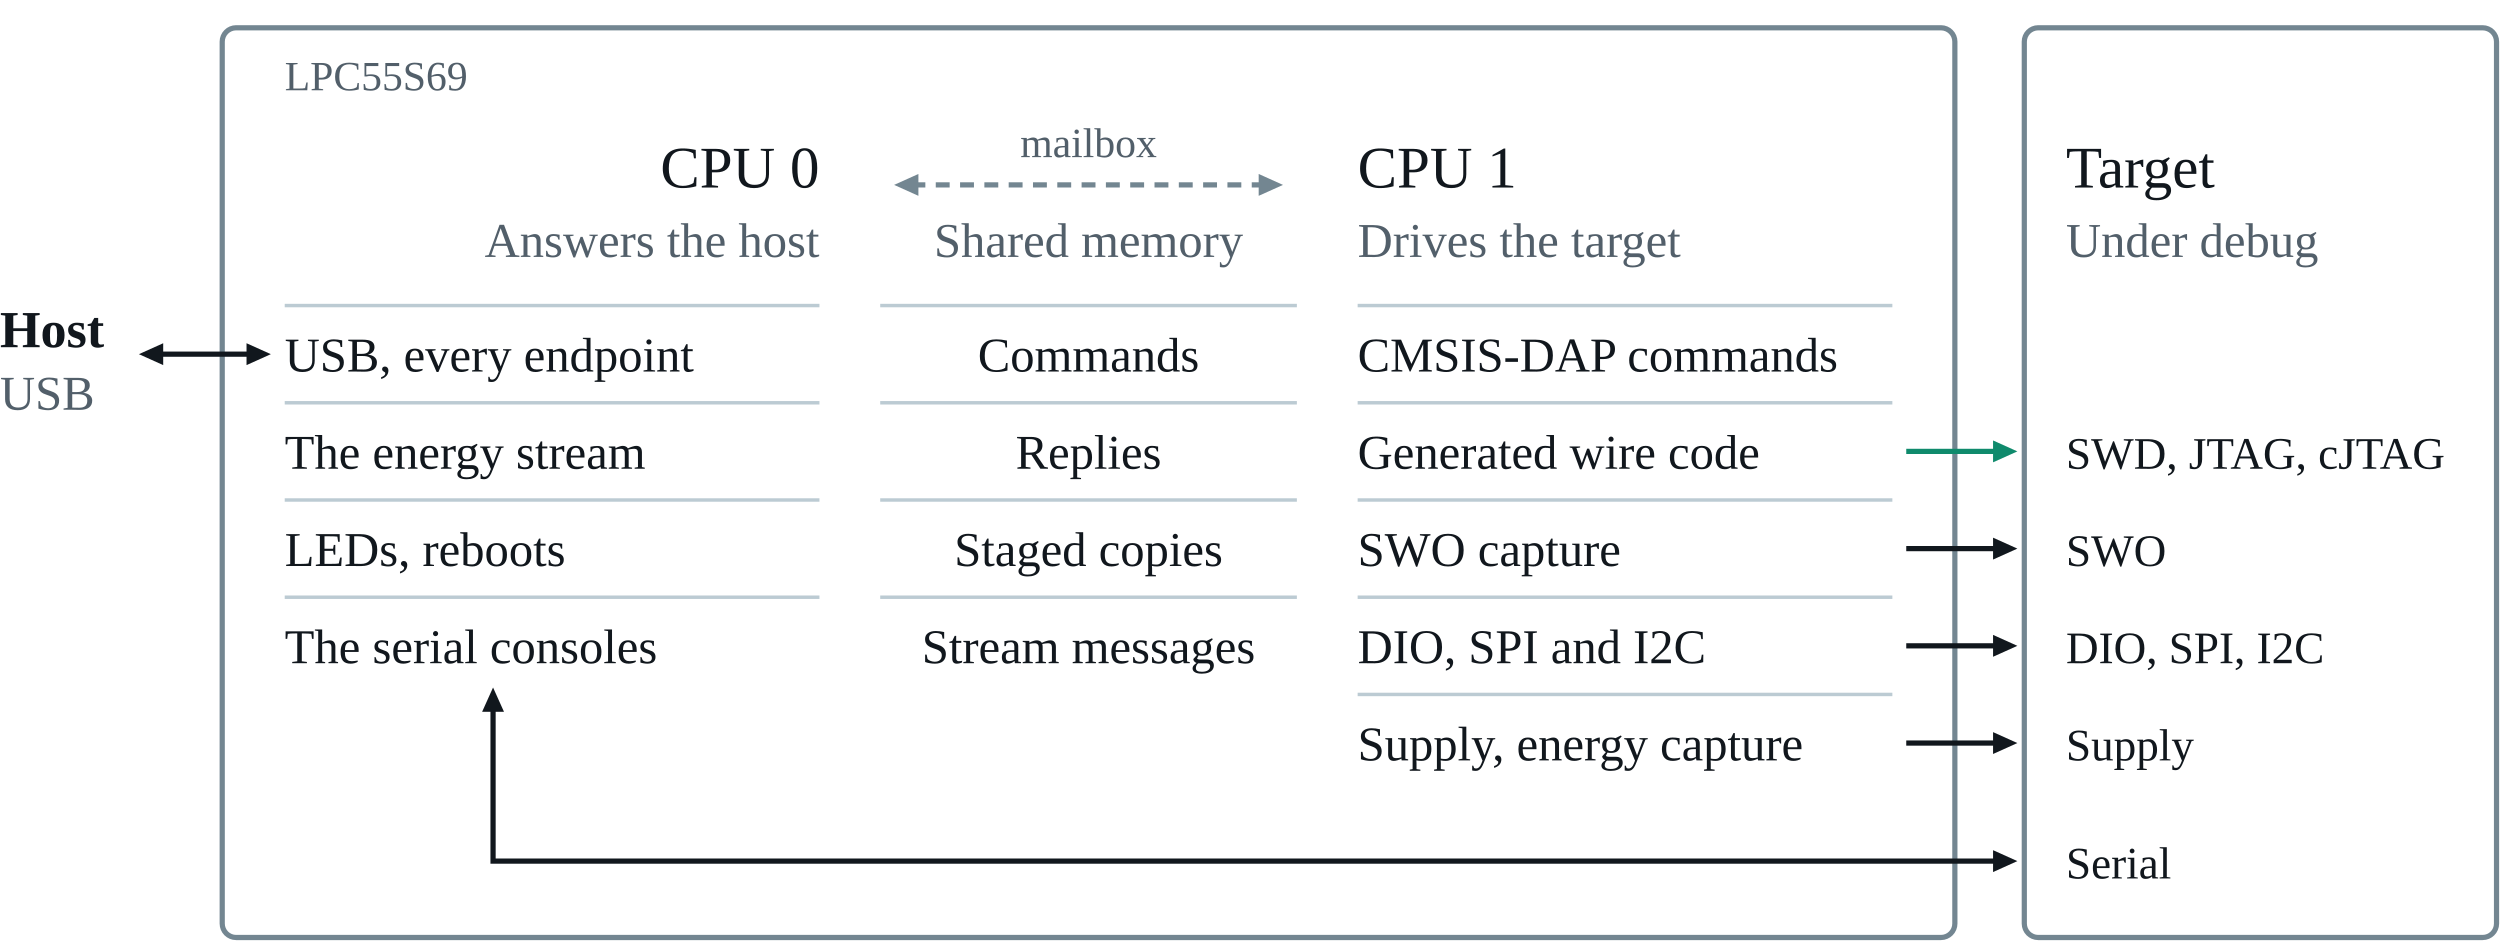
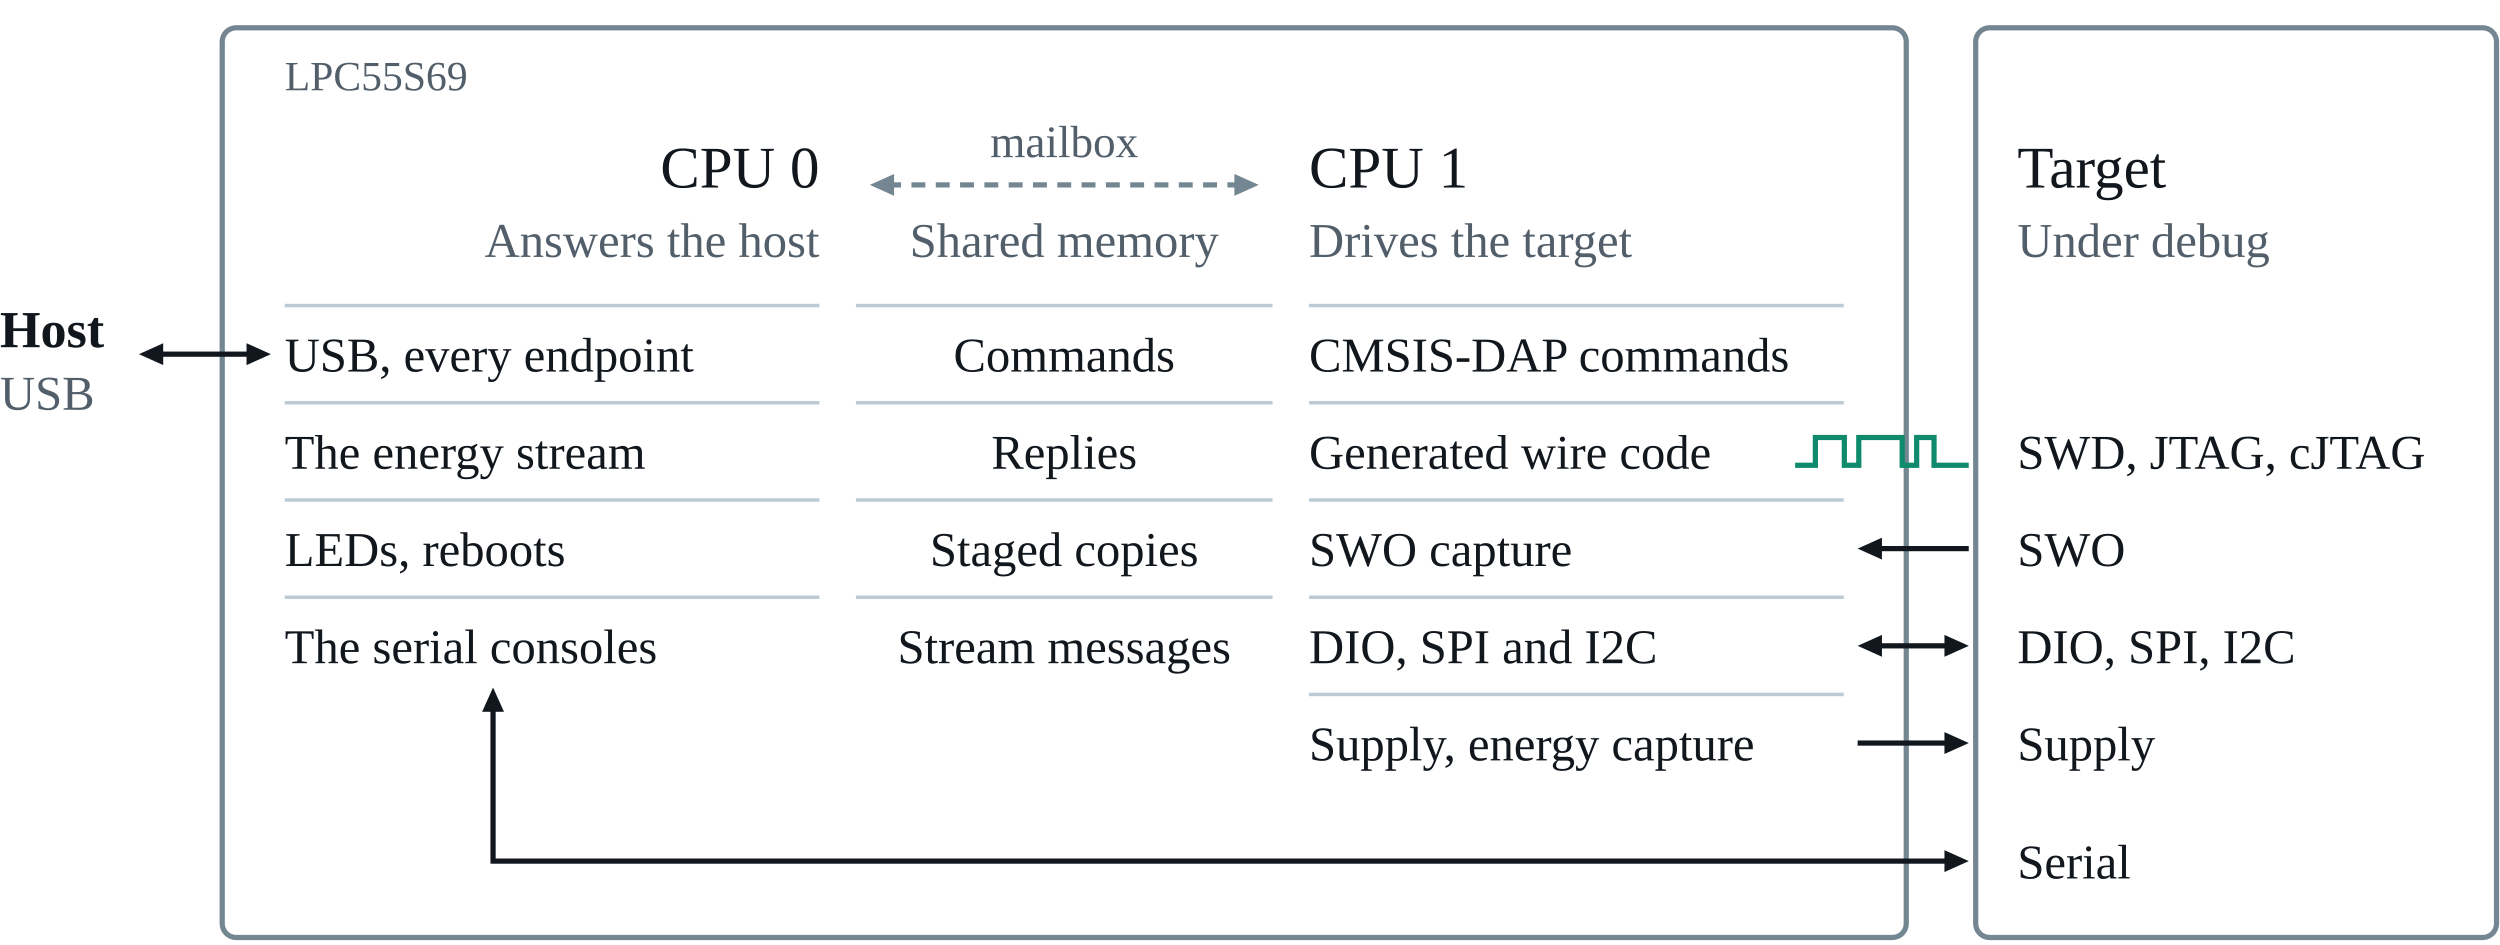
<svg xmlns="http://www.w3.org/2000/svg" class="vf" viewBox="0 0 720 272" width="720" height="272">
  <style>
.vf{color:var(--ink,#11171d);font-family:var(--font-text,"Hanken Grotesk","Helvetica Neue",Arial,sans-serif)}
.vf .vf-2{fill:var(--ink-2,#525f6a)}
.vf .vf-rule{stroke:var(--rule,#738691)}
.vf .vf-hair{stroke:var(--hair,#bccbd3)}
.vf .vf-wire{stroke:var(--series-verge,#0f8a6c)}
.vf .vf-wiref{fill:var(--series-verge,#0f8a6c)}
.vf .vf-rulef{fill:var(--rule,#738691)}
.vf .vf-surf{fill:var(--surface,#eef4f6)}
.vf .vf-code{font-family:var(--font-code,"Martian Mono",ui-monospace,monospace)}
.vf .vf-head{font-family:var(--font-display,"Saira","Hanken Grotesk","Helvetica Neue",Arial,sans-serif);font-stretch:var(--display-stretch,normal)}
@media (prefers-color-scheme:dark){
.vf{color:var(--ink,#e6ebee)}
.vf .vf-2{fill:var(--ink-2,#aab5be)}
.vf .vf-rule{stroke:var(--rule,#636e79)}
.vf .vf-hair{stroke:var(--hair,#29333c)}
.vf .vf-wire{stroke:var(--series-verge,#1aa384)}
.vf .vf-wiref{fill:var(--series-verge,#1aa384)}
.vf .vf-rulef{fill:var(--rule,#636e79)}
.vf .vf-surf{fill:var(--surface,#151b21)}
}
</style>
  <text x="236" y="54" font-size="17" fill="currentColor" font-weight="500" text-anchor="end" class="vf-head">CPU 0</text>
  <text x="236" y="74" font-size="14" fill="currentColor" text-anchor="end" class="vf-2">Answers the host</text>
  <path d="M82,88H236" fill="none" stroke="currentColor" stroke-width="1" class="vf-hair" />
  <text x="82" y="107" font-size="14" fill="currentColor">USB, every endpoint</text>
  <path d="M82,116H236" fill="none" stroke="currentColor" stroke-width="1" class="vf-hair" />
  <text x="82" y="135" font-size="14" fill="currentColor">The energy stream</text>
  <path d="M82,144H236" fill="none" stroke="currentColor" stroke-width="1" class="vf-hair" />
  <text x="82" y="163" font-size="14" fill="currentColor">LEDs, reboots</text>
  <path d="M82,172H236" fill="none" stroke="currentColor" stroke-width="1" class="vf-hair" />
  <text x="82" y="191" font-size="14" fill="currentColor">The serial consoles</text>
-   <text x="391" y="54" font-size="17" fill="currentColor" font-weight="500" class="vf-head">CPU 1</text>
-   <text x="391" y="74" font-size="14" fill="currentColor" class="vf-2">Drives the target</text>
-   <path d="M391,88H545" fill="none" stroke="currentColor" stroke-width="1" class="vf-hair" />
-   <text x="391" y="107" font-size="14" fill="currentColor">CMSIS-DAP commands</text>
-   <path d="M391,116H545" fill="none" stroke="currentColor" stroke-width="1" class="vf-hair" />
-   <text x="391" y="135" font-size="14" fill="currentColor">Generated wire code</text>
-   <path d="M391,144H545" fill="none" stroke="currentColor" stroke-width="1" class="vf-hair" />
-   <text x="391" y="163" font-size="14" fill="currentColor">SWO capture</text>
-   <path d="M391,172H545" fill="none" stroke="currentColor" stroke-width="1" class="vf-hair" />
-   <text x="391" y="191" font-size="14" fill="currentColor">DIO, SPI and I2C</text>
-   <path d="M391,200H545" fill="none" stroke="currentColor" stroke-width="1" class="vf-hair" />
-   <text x="391" y="219" font-size="14" fill="currentColor">Supply, energy capture</text>
-   <path d="M262.5,53.25L364.5,53.25" fill="none" stroke="currentColor" stroke-width="1.5" stroke-dasharray="4 3" class="vf-rule" />
-   <path d="M369.5,53.25L362.5,56.4L362.5,50.1Z" fill="currentColor" class="vf-rulef" />
-   <path d="M257.5,53.25L264.5,50.1L264.5,56.4Z" fill="currentColor" class="vf-rulef" />
-   <text x="313.5" y="45.25" font-size="12" fill="currentColor" text-anchor="middle" class="vf-code vf-2">mailbox</text>
-   <text x="313.5" y="74" font-size="14" fill="currentColor" text-anchor="middle" class="vf-2">Shared memory</text>
-   <path d="M253.5,88H373.5" fill="none" stroke="currentColor" stroke-width="1" class="vf-hair" />
-   <text x="313.5" y="107" font-size="14" fill="currentColor" text-anchor="middle">Commands</text>
-   <path d="M253.5,116H373.5" fill="none" stroke="currentColor" stroke-width="1" class="vf-hair" />
-   <text x="313.5" y="135" font-size="14" fill="currentColor" text-anchor="middle">Replies</text>
-   <path d="M253.5,144H373.5" fill="none" stroke="currentColor" stroke-width="1" class="vf-hair" />
-   <text x="313.5" y="163" font-size="14" fill="currentColor" text-anchor="middle">Staged copies</text>
-   <path d="M253.5,172H373.5" fill="none" stroke="currentColor" stroke-width="1" class="vf-hair" />
-   <text x="313.5" y="191" font-size="14" fill="currentColor" text-anchor="middle">Stream messages</text>
-   <path d="M68,8H559A4,4 0 0 1 563,12V266A4,4 0 0 1 559,270H68A4,4 0 0 1 64,266V12A4,4 0 0 1 68,8Z" fill="none" stroke="currentColor" stroke-width="1.5" class="vf-rule" />
+   <text x="377" y="54" font-size="17" fill="currentColor" font-weight="500" class="vf-head">CPU 1</text>
+   <text x="377" y="74" font-size="14" fill="currentColor" class="vf-2">Drives the target</text>
+   <path d="M377,88H531" fill="none" stroke="currentColor" stroke-width="1" class="vf-hair" />
+   <text x="377" y="107" font-size="14" fill="currentColor">CMSIS-DAP commands</text>
+   <path d="M377,116H531" fill="none" stroke="currentColor" stroke-width="1" class="vf-hair" />
+   <text x="377" y="135" font-size="14" fill="currentColor">Generated wire code</text>
+   <path d="M377,144H531" fill="none" stroke="currentColor" stroke-width="1" class="vf-hair" />
+   <text x="377" y="163" font-size="14" fill="currentColor">SWO capture</text>
+   <path d="M377,172H531" fill="none" stroke="currentColor" stroke-width="1" class="vf-hair" />
+   <text x="377" y="191" font-size="14" fill="currentColor">DIO, SPI and I2C</text>
+   <path d="M377,200H531" fill="none" stroke="currentColor" stroke-width="1" class="vf-hair" />
+   <text x="377" y="219" font-size="14" fill="currentColor">Supply, energy capture</text>
+   <path d="M255.5,53.25L357.5,53.25" fill="none" stroke="currentColor" stroke-width="1.5" stroke-dasharray="4 3" class="vf-rule" />
+   <path d="M362.5,53.25L355.5,56.4L355.5,50.1Z" fill="currentColor" class="vf-rulef" />
+   <path d="M250.5,53.25L257.5,50.1L257.5,56.4Z" fill="currentColor" class="vf-rulef" />
+   <text x="306.5" y="45.25" font-size="13" fill="currentColor" text-anchor="middle" class="vf-2">mailbox</text>
+   <text x="306.5" y="74" font-size="14" fill="currentColor" text-anchor="middle" class="vf-2">Shared memory</text>
+   <path d="M246.5,88H366.5" fill="none" stroke="currentColor" stroke-width="1" class="vf-hair" />
+   <text x="306.5" y="107" font-size="14" fill="currentColor" text-anchor="middle">Commands</text>
+   <path d="M246.5,116H366.5" fill="none" stroke="currentColor" stroke-width="1" class="vf-hair" />
+   <text x="306.5" y="135" font-size="14" fill="currentColor" text-anchor="middle">Replies</text>
+   <path d="M246.5,144H366.5" fill="none" stroke="currentColor" stroke-width="1" class="vf-hair" />
+   <text x="306.5" y="163" font-size="14" fill="currentColor" text-anchor="middle">Staged copies</text>
+   <path d="M246.5,172H366.5" fill="none" stroke="currentColor" stroke-width="1" class="vf-hair" />
+   <text x="306.5" y="191" font-size="14" fill="currentColor" text-anchor="middle">Stream messages</text>
+   <path d="M68,8H545A4,4 0 0 1 549,12V266A4,4 0 0 1 545,270H68A4,4 0 0 1 64,266V12A4,4 0 0 1 68,8Z" fill="none" stroke="currentColor" stroke-width="1.5" class="vf-rule" />
  <text x="82" y="26" font-size="12" fill="currentColor" class="vf-code vf-2">LPC55S69</text>
  <text x="0" y="100" font-size="15" fill="currentColor" font-weight="600">Host</text>
  <text x="0" y="118" font-size="14" fill="currentColor" class="vf-2">USB</text>
  <path d="M45,102L73,102" fill="none" stroke="currentColor" stroke-width="1.5" />
  <path d="M78,102L71,105.15L71,98.85Z" fill="currentColor" />
  <path d="M40,102L47,98.85L47,105.15Z" fill="currentColor" />
-   <path d="M587,8H715A4,4 0 0 1 719,12V266A4,4 0 0 1 715,270H587A4,4 0 0 1 583,266V12A4,4 0 0 1 587,8Z" fill="none" stroke="currentColor" stroke-width="1.5" class="vf-rule" />
-   <text x="595" y="54" font-size="17" fill="currentColor" font-weight="500" class="vf-head">Target</text>
-   <text x="595" y="74" font-size="14" fill="currentColor" class="vf-2">Under debug</text>
-   <text x="595" y="135" font-size="13" fill="currentColor">SWD, JTAG, cJTAG</text>
-   <path d="M549,130L576,130" fill="none" stroke="currentColor" stroke-width="1.5" class="vf-wire" />
-   <path d="M581,130L574,133.15L574,126.85Z" fill="currentColor" class="vf-wiref" />
-   <text x="595" y="163" font-size="13" fill="currentColor">SWO</text>
-   <path d="M549,158L576,158" fill="none" stroke="currentColor" stroke-width="1.5" />
-   <path d="M581,158L574,161.15L574,154.85Z" fill="currentColor" />
-   <text x="595" y="191" font-size="13" fill="currentColor">DIO, SPI, I2C</text>
-   <path d="M549,186L576,186" fill="none" stroke="currentColor" stroke-width="1.5" />
-   <path d="M581,186L574,189.15L574,182.85Z" fill="currentColor" />
-   <text x="595" y="219" font-size="13" fill="currentColor">Supply</text>
-   <path d="M549,214L576,214" fill="none" stroke="currentColor" stroke-width="1.5" />
-   <path d="M581,214L574,217.15L574,210.85Z" fill="currentColor" />
-   <text x="595" y="253" font-size="13" fill="currentColor">Serial</text>
-   <path d="M142,203L142,248L576,248" fill="none" stroke="currentColor" stroke-width="1.5" />
-   <path d="M581,248L574,251.15L574,244.85Z" fill="currentColor" />
+   <path d="M573,8H715A4,4 0 0 1 719,12V266A4,4 0 0 1 715,270H573A4,4 0 0 1 569,266V12A4,4 0 0 1 573,8Z" fill="none" stroke="currentColor" stroke-width="1.5" class="vf-rule" />
+   <text x="581" y="54" font-size="17" fill="currentColor" font-weight="500" class="vf-head">Target</text>
+   <text x="581" y="74" font-size="14" fill="currentColor" class="vf-2">Under debug</text>
+   <path d="M517,134H522.83V126H531.17V134H535.33V126H547.83V134H552V126H557V134H567" fill="none" stroke="currentColor" stroke-width="1.5" class="vf-wire" />
+   <path d="M567,158L540,158" fill="none" stroke="currentColor" stroke-width="1.5" />
+   <path d="M535,158L542,154.85L542,161.15Z" fill="currentColor" />
+   <path d="M540,186L562,186" fill="none" stroke="currentColor" stroke-width="1.5" />
+   <path d="M567,186L560,189.15L560,182.85Z" fill="currentColor" />
+   <path d="M535,186L542,182.85L542,189.15Z" fill="currentColor" />
+   <path d="M535,214L562,214" fill="none" stroke="currentColor" stroke-width="1.5" />
+   <path d="M567,214L560,217.15L560,210.85Z" fill="currentColor" />
+   <text x="581" y="135" font-size="14" fill="currentColor">SWD, JTAG, cJTAG</text>
+   <text x="581" y="163" font-size="14" fill="currentColor">SWO</text>
+   <text x="581" y="191" font-size="14" fill="currentColor">DIO, SPI, I2C</text>
+   <text x="581" y="219" font-size="14" fill="currentColor">Supply</text>
+   <text x="581" y="253" font-size="14" fill="currentColor">Serial</text>
+   <path d="M142,203L142,248L562,248" fill="none" stroke="currentColor" stroke-width="1.5" />
+   <path d="M567,248L560,251.15L560,244.85Z" fill="currentColor" />
  <path d="M142,198L145.15,205L138.85,205Z" fill="currentColor" />
</svg>
